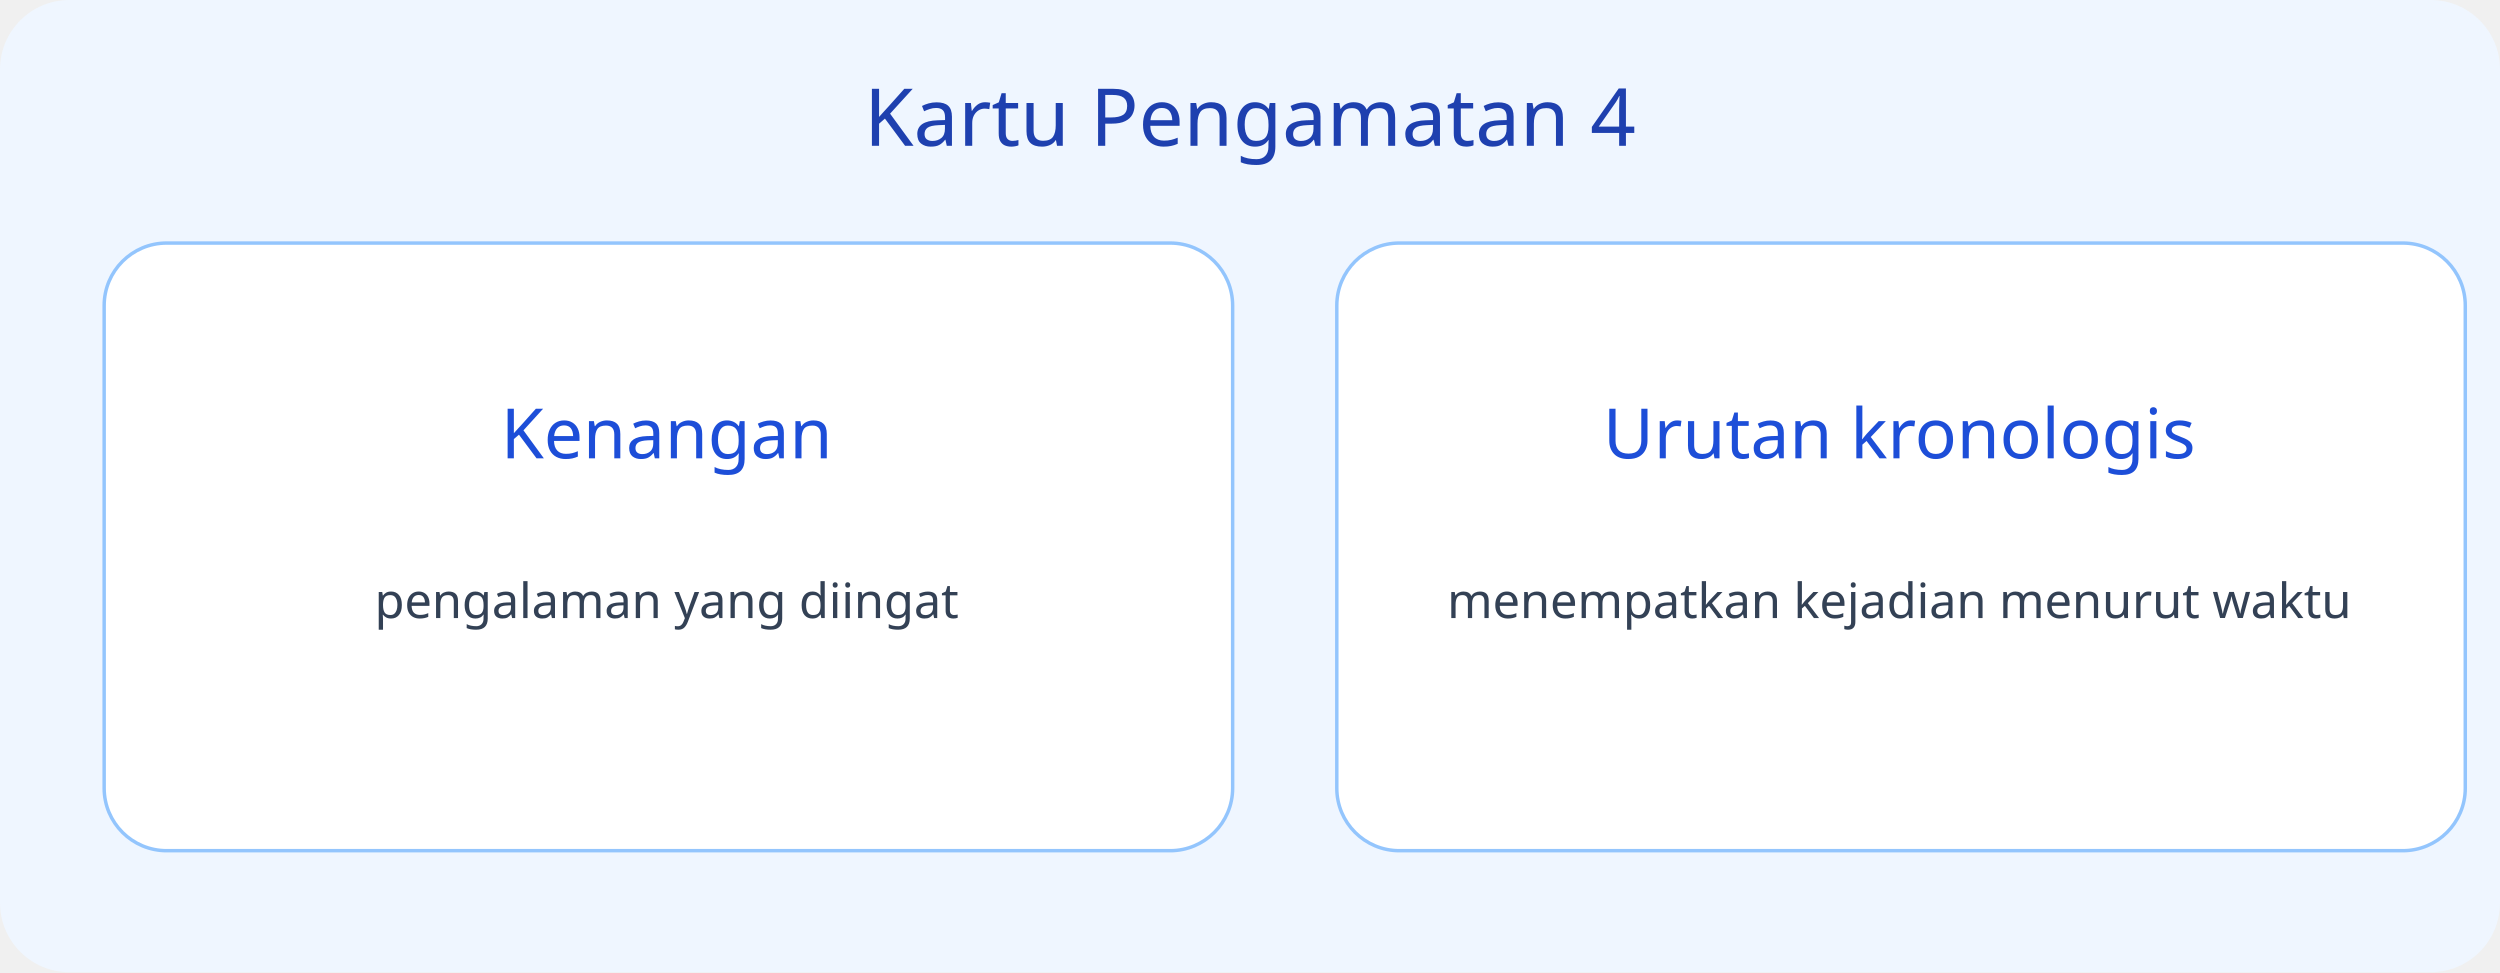
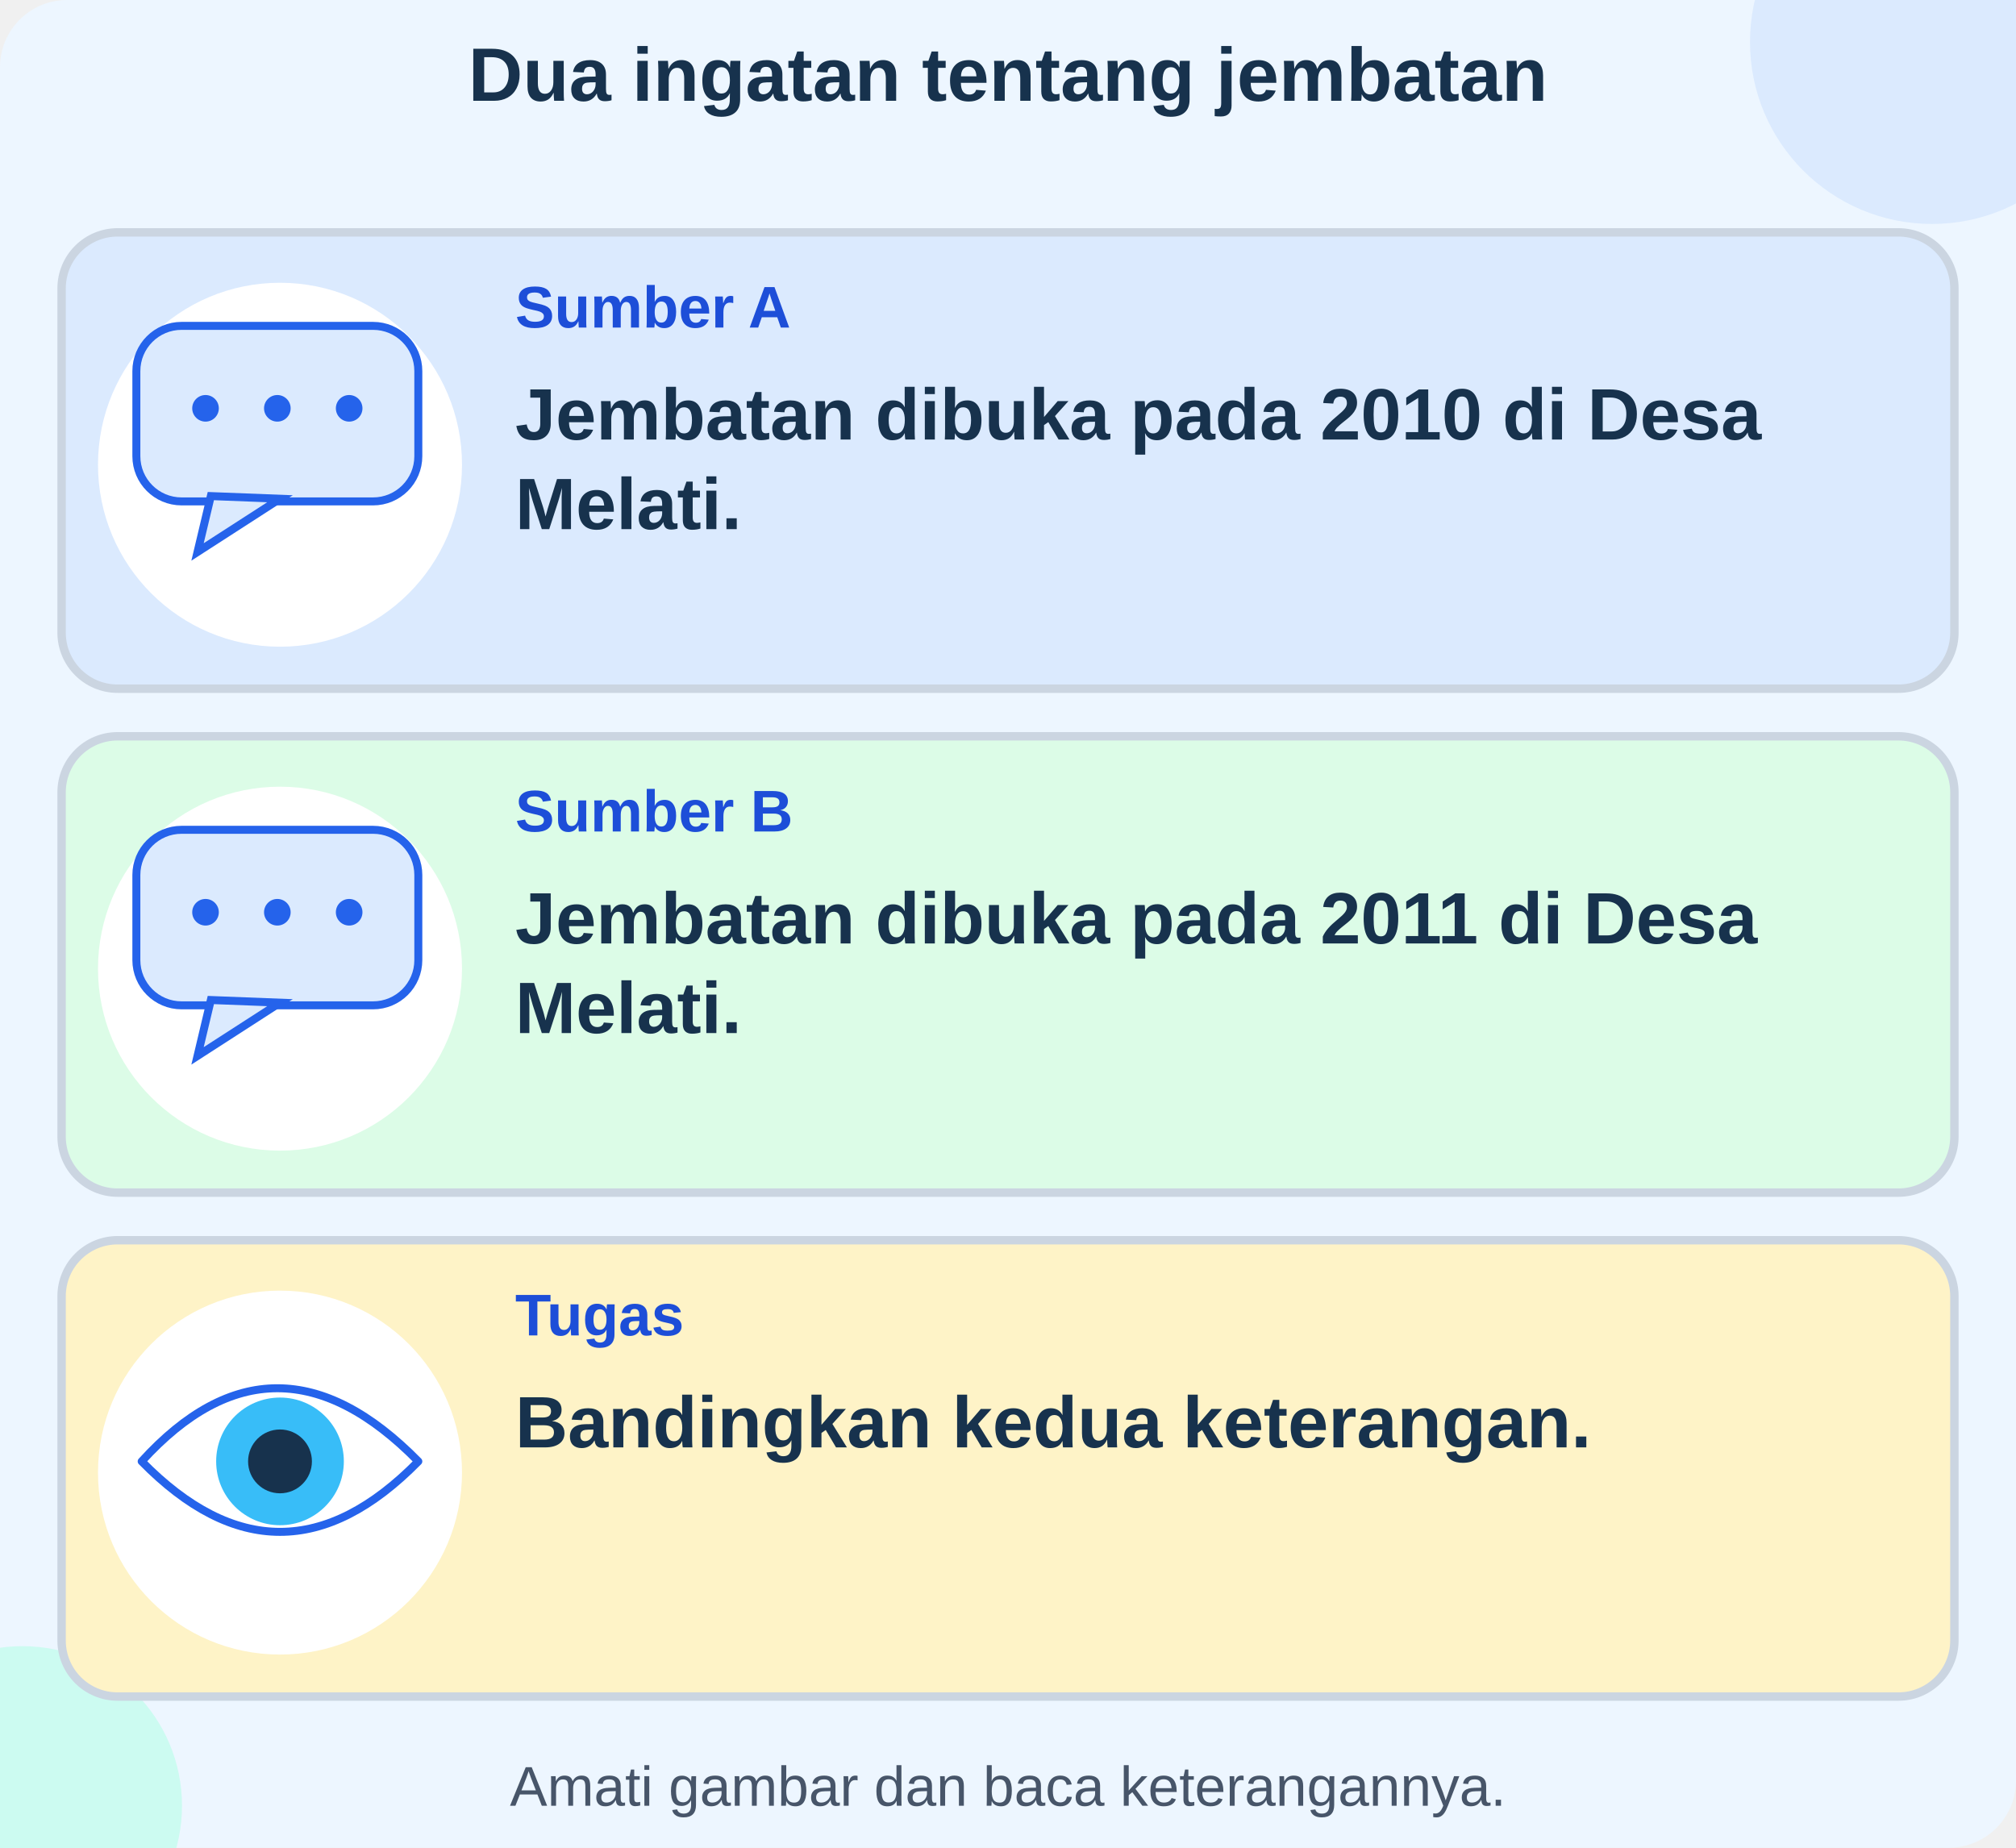
- <svg xmlns="http://www.w3.org/2000/svg" viewBox="0 0 720 280">
-   <rect width="720" height="280" rx="20" fill="#eff6ff" />
-   <text x="360" y="42" font-size="23" text-anchor="middle" font-family="sans-serif" fill="#1e40af">Kartu Pengamatan 4</text>
-   <rect x="30" y="70" width="325" height="175" rx="18" fill="white" stroke="#93c5fd" />
-   <text x="192" y="132" font-size="20" text-anchor="middle" font-family="sans-serif" fill="#1d4ed8">Kenangan</text>
-   <text x="192" y="178" font-size="14" text-anchor="middle" font-family="sans-serif" fill="#334155">pengalaman yang diingat</text>
-   <rect x="385" y="70" width="325" height="175" rx="18" fill="white" stroke="#93c5fd" />
-   <text x="547" y="132" font-size="20" text-anchor="middle" font-family="sans-serif" fill="#1d4ed8">Urutan kronologis</text>
-   <text x="547" y="178" font-size="14" text-anchor="middle" font-family="sans-serif" fill="#334155">menempatkan kejadian menurut waktu</text>
+ <svg xmlns="http://www.w3.org/2000/svg" viewBox="0 0 720 660" role="img" aria-labelledby="title desc">
+   <g font-family="Arial, sans-serif">
+     <rect x="0" y="0" width="720" height="660" rx="24" fill="#edf6ff" stroke="none" stroke-width="3" />
+     <circle cx="690" cy="15" r="65" fill="#dbeafe" />
+     <circle cx="8" cy="645" r="57" fill="#ccfbf1" />
+     <text x="360" y="36" font-size="27" fill="#17324d" text-anchor="middle" font-weight="750">Dua ingatan tentang jembatan</text>
+     <rect x="22" y="83" width="676" height="163" rx="20" fill="#dbeafe" stroke="#cbd5e1" stroke-width="3" />
+     <circle cx="100" cy="166" r="65" fill="white" />
+     <g transform="translate(43 105) scale(.95)">
+       <rect x="6" y="12" width="106" height="66" rx="17" fill="#dbeafe" stroke="#2563eb" stroke-width="3" />
+       <polygon points="34,76 29,97 60,77" fill="#dbeafe" stroke="#2563eb" stroke-width="3" />
+       <circle cx="32" cy="43" r="5" fill="#2563eb" />
+       <circle cx="59" cy="43" r="5" fill="#2563eb" />
+       <circle cx="86" cy="43" r="5" fill="#2563eb" />
+     </g>
+     <text x="184" y="117" font-size="21" fill="#1d4ed8" text-anchor="start" font-weight="750">Sumber A</text>
+     <text x="184" y="157" font-size="26" fill="#17324d" text-anchor="start" font-weight="600">Jembatan dibuka pada 2010 di Desa</text>
+     <text x="184" y="189" font-size="26" fill="#17324d" text-anchor="start" font-weight="600">Melati.</text>
+     <rect x="22" y="263" width="676" height="163" rx="20" fill="#dcfce7" stroke="#cbd5e1" stroke-width="3" />
+     <circle cx="100" cy="346" r="65" fill="white" />
+     <g transform="translate(43 285) scale(.95)">
+       <rect x="6" y="12" width="106" height="66" rx="17" fill="#dbeafe" stroke="#2563eb" stroke-width="3" />
+       <polygon points="34,76 29,97 60,77" fill="#dbeafe" stroke="#2563eb" stroke-width="3" />
+       <circle cx="32" cy="43" r="5" fill="#2563eb" />
+       <circle cx="59" cy="43" r="5" fill="#2563eb" />
+       <circle cx="86" cy="43" r="5" fill="#2563eb" />
+     </g>
+     <text x="184" y="297" font-size="21" fill="#1d4ed8" text-anchor="start" font-weight="750">Sumber B</text>
+     <text x="184" y="337" font-size="26" fill="#17324d" text-anchor="start" font-weight="600">Jembatan dibuka pada 2011 di Desa</text>
+     <text x="184" y="369" font-size="26" fill="#17324d" text-anchor="start" font-weight="600">Melati.</text>
+     <rect x="22" y="443" width="676" height="163" rx="20" fill="#fef3c7" stroke="#cbd5e1" stroke-width="3" />
+     <circle cx="100" cy="526" r="65" fill="white" />
+     <g transform="translate(43 465) scale(.95)">
+       <path d="M8 60 Q58 5 112 60 Q60 113 8 60 Z" fill="white" stroke="#2563eb" stroke-width="3" stroke-linecap="round" stroke-linejoin="round" />
+       <circle cx="60" cy="60" r="24" fill="#38bdf8" />
+       <circle cx="60" cy="60" r="12" fill="#17324d" />
+     </g>
+     <text x="184" y="477" font-size="21" fill="#1d4ed8" text-anchor="start" font-weight="750">Tugas</text>
+     <text x="184" y="517" font-size="26" fill="#17324d" text-anchor="start" font-weight="600">Bandingkan kedua keterangan.</text>
+     <text x="360" y="645" font-size="20" fill="#475569" text-anchor="middle" font-weight="500">Amati gambar dan baca keterangannya.</text>
+   </g>
</svg>
